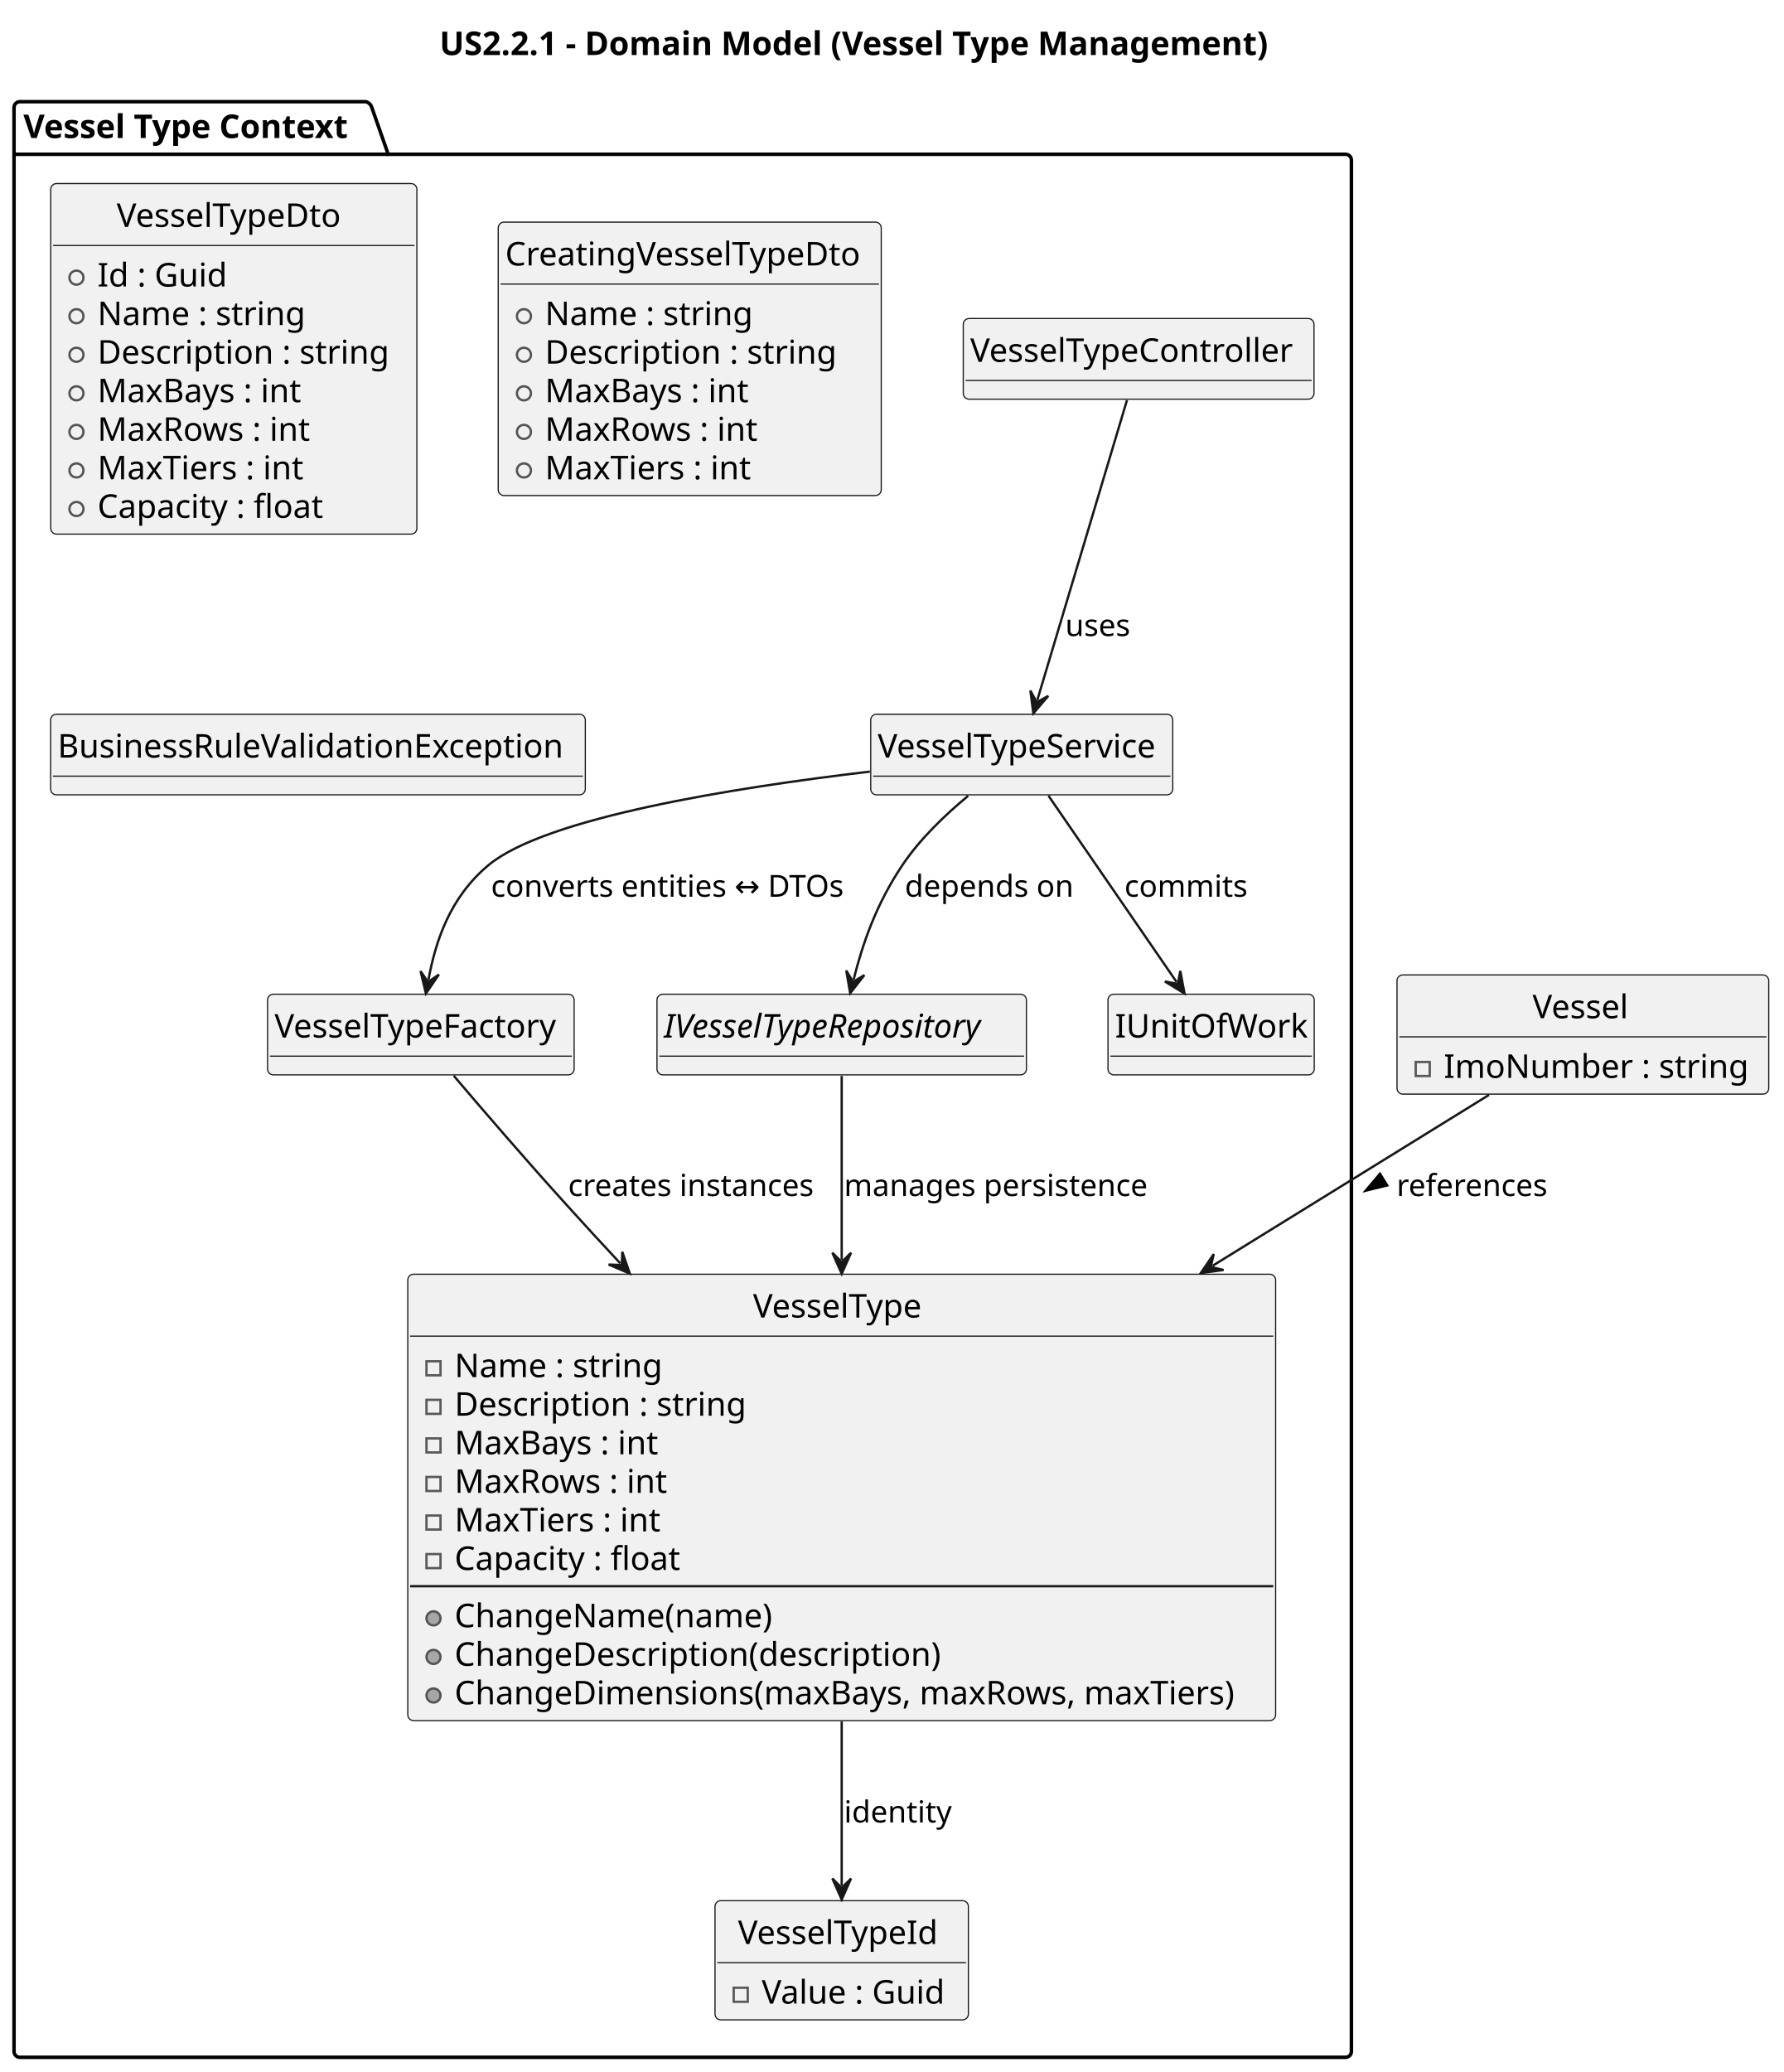
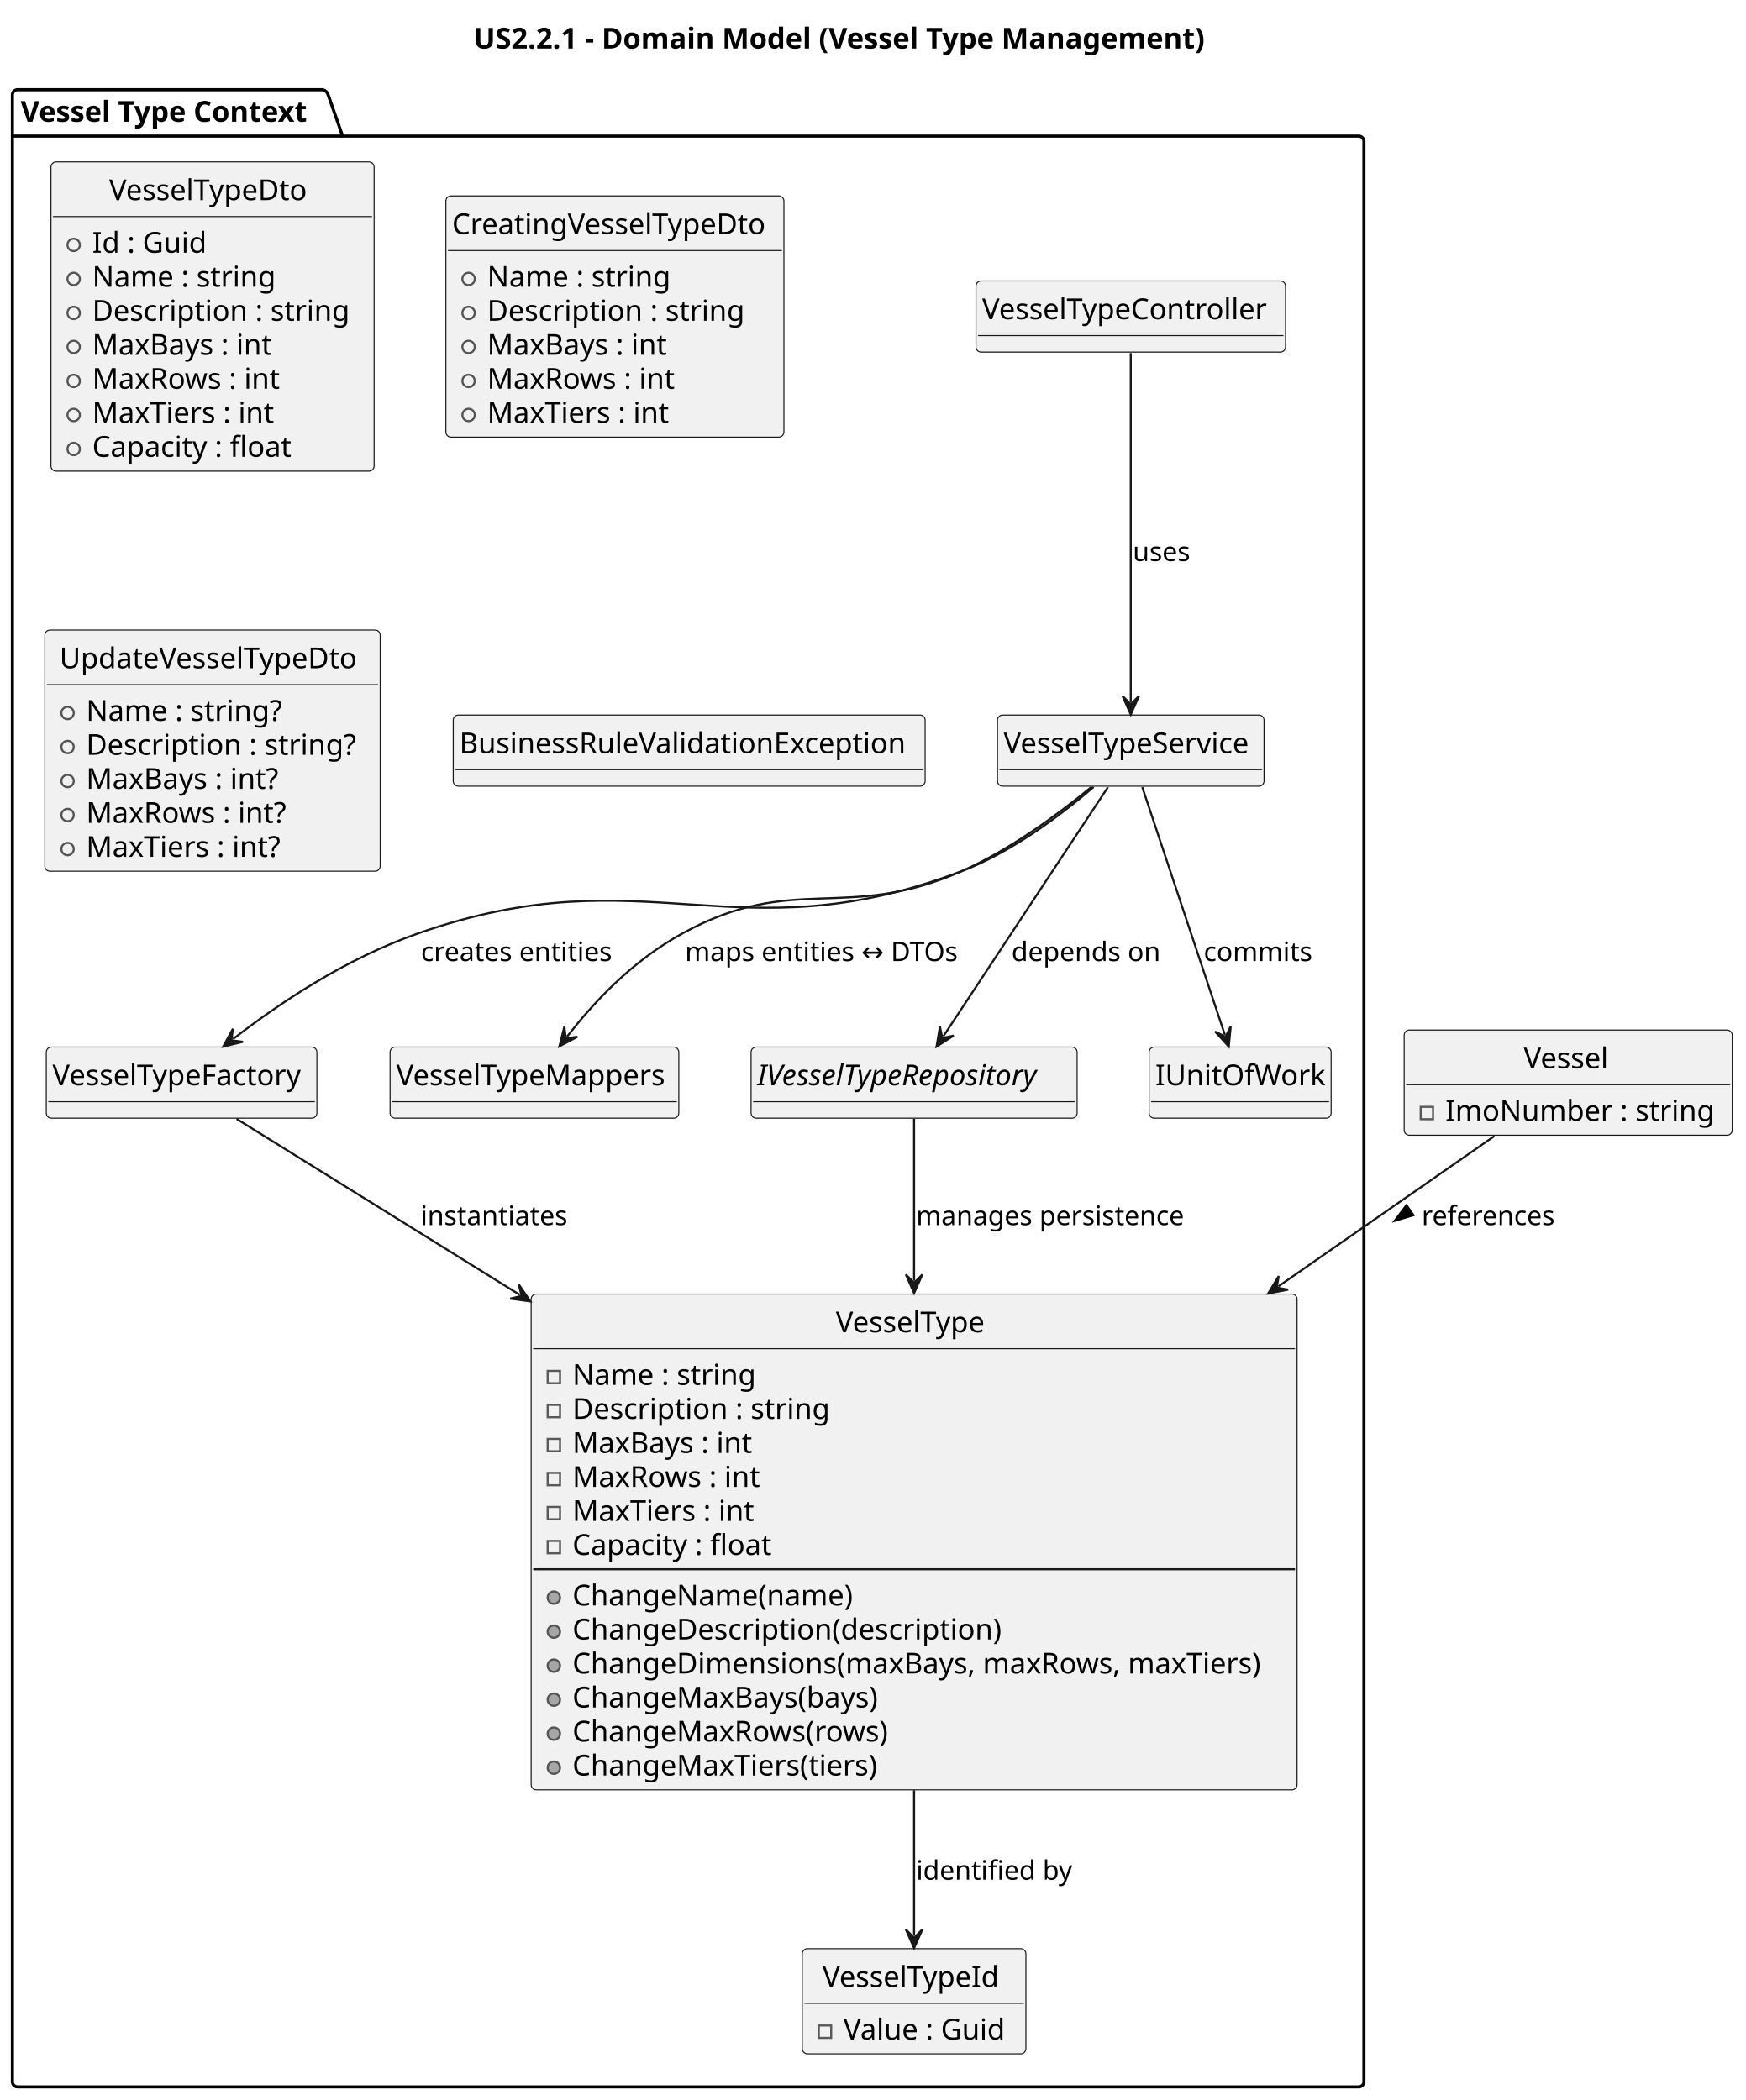
- <svg xmlns="http://www.w3.org/2000/svg" contentStyleType="text/css" data-diagram-type="CLASS" height="886px" preserveAspectRatio="none" style="width:763px;height:886px;background:#FFFFFF;" version="1.1" viewBox="0 0 763 886" width="763px" zoomAndPan="magnify">
+ <svg xmlns="http://www.w3.org/2000/svg" contentStyleType="text/css" data-diagram-type="CLASS" height="1018px" preserveAspectRatio="none" style="width:846px;height:1018px;background:#FFFFFF;" version="1.1" viewBox="0 0 846 1018" width="846px" zoomAndPan="magnify">
  <defs />
  <g>
-     <g class="title" data-source-line="12">
-       <text fill="#000000" font-family="sans-serif" font-size="14" font-weight="bold" lengthAdjust="spacing" textLength="373.536" x="187.982" y="23.535">US2.2.1 - Domain Model (Vessel Type Management)</text>
+     <g class="title" data-source-line="11">
+       <text fill="#000000" font-family="sans-serif" font-size="14" font-weight="bold" lengthAdjust="spacing" textLength="373.536" x="229.482" y="23.535">US2.2.1 - Domain Model (Vessel Type Management)</text>
    </g>
-     <g class="cluster" data-entity="VTC" data-source-line="14" data-uid="ent0002" id="cluster_VTC">
-       <path d="M8.5,43.488 L156.534,43.488 A3.75,3.75 0 0 1 159.034,45.988 L166.034,65.977 L575.5,65.977 A2.5,2.5 0 0 1 578,68.477 L578,877.218 A2.5,2.5 0 0 1 575.5,879.718 L8.5,879.718 A2.5,2.5 0 0 1 6,877.218 L6,45.988 A2.5,2.5 0 0 1 8.5,43.488" fill="none" style="stroke:#000000;stroke-width:1.5;" />
+     <g class="cluster" data-entity="VTC" data-source-line="13" data-uid="ent0002" id="cluster_VTC">
+       <path d="M8.5,43.488 L156.534,43.488 A3.75,3.75 0 0 1 159.034,45.988 L166.034,65.977 L658.5,65.977 A2.5,2.5 0 0 1 661,68.477 L661,1009.128 A2.5,2.5 0 0 1 658.5,1011.628 L8.5,1011.628 A2.5,2.5 0 0 1 6,1009.128 L6,45.988 A2.5,2.5 0 0 1 8.5,43.488" fill="none" style="stroke:#000000;stroke-width:1.5;" />
      <line style="stroke:#000000;stroke-width:1.5;" x1="6" x2="166.034" y1="65.977" y2="65.977" />
      <text fill="#000000" font-family="sans-serif" font-size="14" font-weight="bold" lengthAdjust="spacing" textLength="147.034" x="10" y="59.023">Vessel Type Context</text>
    </g>
-     <g class="entity" data-entity="VesselType" data-source-line="16" data-uid="ent0003" id="entity_VesselType">
-       <rect fill="#F1F1F1" height="190.883" rx="2.5" ry="2.5" style="stroke:#181818;stroke-width:0.5;" width="371.188" x="174.41" y="544.858" />
-       <text fill="#000000" font-family="sans-serif" font-size="14" lengthAdjust="spacing" textLength="75.852" x="322.078" y="563.393">VesselType</text>
-       <line style="stroke:#181818;stroke-width:0.5;" x1="175.41" x2="544.597" y1="571.347" y2="571.347" />
-       <rect fill="none" height="6" style="stroke:#595959;stroke-width:1;" width="6" x="182.41" y="582.091" />
-       <text fill="#000000" font-family="sans-serif" font-size="14" lengthAdjust="spacing" textLength="91.8" x="194.41" y="588.882">Name : string</text>
-       <rect fill="none" height="6" style="stroke:#595959;stroke-width:1;" width="6" x="182.41" y="598.579" />
-       <text fill="#000000" font-family="sans-serif" font-size="14" lengthAdjust="spacing" textLength="130.607" x="194.41" y="605.37">Description : string</text>
-       <rect fill="none" height="6" style="stroke:#595959;stroke-width:1;" width="6" x="182.41" y="615.067" />
-       <text fill="#000000" font-family="sans-serif" font-size="14" lengthAdjust="spacing" textLength="89.872" x="194.41" y="621.858">MaxBays : int</text>
-       <rect fill="none" height="6" style="stroke:#595959;stroke-width:1;" width="6" x="182.41" y="631.556" />
-       <text fill="#000000" font-family="sans-serif" font-size="14" lengthAdjust="spacing" textLength="95.013" x="194.41" y="638.347">MaxRows : int</text>
-       <rect fill="none" height="6" style="stroke:#595959;stroke-width:1;" width="6" x="182.41" y="648.044" />
-       <text fill="#000000" font-family="sans-serif" font-size="14" lengthAdjust="spacing" textLength="93.201" x="194.41" y="654.835">MaxTiers : int</text>
-       <rect fill="none" height="6" style="stroke:#595959;stroke-width:1;" width="6" x="182.41" y="664.532" />
-       <text fill="#000000" font-family="sans-serif" font-size="14" lengthAdjust="spacing" textLength="101.78" x="194.41" y="671.323">Capacity : float</text>
-       <line style="stroke:#181818;stroke-width:1;" x1="175.41" x2="544.597" y1="678.276" y2="678.276" />
-       <ellipse cx="185.41" cy="692.02" fill="#A6A6A6" rx="3" ry="3" style="stroke:#545454;stroke-width:1;" />
-       <text fill="#000000" font-family="sans-serif" font-size="14" lengthAdjust="spacing" textLength="136.664" x="194.41" y="695.811">ChangeName(name)</text>
-       <ellipse cx="185.41" cy="708.509" fill="#A6A6A6" rx="3" ry="3" style="stroke:#545454;stroke-width:1;" />
-       <text fill="#000000" font-family="sans-serif" font-size="14" lengthAdjust="spacing" textLength="214.259" x="194.41" y="712.3">ChangeDescription(description)</text>
-       <ellipse cx="185.41" cy="724.997" fill="#A6A6A6" rx="3" ry="3" style="stroke:#545454;stroke-width:1;" />
-       <text fill="#000000" font-family="sans-serif" font-size="14" lengthAdjust="spacing" textLength="345.188" x="194.41" y="728.788">ChangeDimensions(maxBays, maxRows, maxTiers)</text>
+     <g class="entity" data-entity="VesselType" data-source-line="18" data-uid="ent0003" id="entity_VesselType">
+       <rect fill="#F1F1F1" height="240.348" rx="2.5" ry="2.5" style="stroke:#181818;stroke-width:0.5;" width="371.188" x="257.41" y="627.308" />
+       <text fill="#000000" font-family="sans-serif" font-size="14" lengthAdjust="spacing" textLength="75.852" x="405.078" y="645.843">VesselType</text>
+       <line style="stroke:#181818;stroke-width:0.5;" x1="258.41" x2="627.597" y1="653.797" y2="653.797" />
+       <rect fill="none" height="6" style="stroke:#595959;stroke-width:1;" width="6" x="265.41" y="664.541" />
+       <text fill="#000000" font-family="sans-serif" font-size="14" lengthAdjust="spacing" textLength="91.8" x="277.41" y="671.332">Name : string</text>
+       <rect fill="none" height="6" style="stroke:#595959;stroke-width:1;" width="6" x="265.41" y="681.029" />
+       <text fill="#000000" font-family="sans-serif" font-size="14" lengthAdjust="spacing" textLength="130.607" x="277.41" y="687.82">Description : string</text>
+       <rect fill="none" height="6" style="stroke:#595959;stroke-width:1;" width="6" x="265.41" y="697.517" />
+       <text fill="#000000" font-family="sans-serif" font-size="14" lengthAdjust="spacing" textLength="89.872" x="277.41" y="704.308">MaxBays : int</text>
+       <rect fill="none" height="6" style="stroke:#595959;stroke-width:1;" width="6" x="265.41" y="714.005" />
+       <text fill="#000000" font-family="sans-serif" font-size="14" lengthAdjust="spacing" textLength="95.013" x="277.41" y="720.797">MaxRows : int</text>
+       <rect fill="none" height="6" style="stroke:#595959;stroke-width:1;" width="6" x="265.41" y="730.494" />
+       <text fill="#000000" font-family="sans-serif" font-size="14" lengthAdjust="spacing" textLength="93.201" x="277.41" y="737.285">MaxTiers : int</text>
+       <rect fill="none" height="6" style="stroke:#595959;stroke-width:1;" width="6" x="265.41" y="746.982" />
+       <text fill="#000000" font-family="sans-serif" font-size="14" lengthAdjust="spacing" textLength="101.78" x="277.41" y="753.773">Capacity : float</text>
+       <line style="stroke:#181818;stroke-width:1;" x1="258.41" x2="627.597" y1="760.726" y2="760.726" />
+       <ellipse cx="268.41" cy="774.47" fill="#A6A6A6" rx="3" ry="3" style="stroke:#545454;stroke-width:1;" />
+       <text fill="#000000" font-family="sans-serif" font-size="14" lengthAdjust="spacing" textLength="136.664" x="277.41" y="778.261">ChangeName(name)</text>
+       <ellipse cx="268.41" cy="790.959" fill="#A6A6A6" rx="3" ry="3" style="stroke:#545454;stroke-width:1;" />
+       <text fill="#000000" font-family="sans-serif" font-size="14" lengthAdjust="spacing" textLength="214.259" x="277.41" y="794.75">ChangeDescription(description)</text>
+       <ellipse cx="268.41" cy="807.447" fill="#A6A6A6" rx="3" ry="3" style="stroke:#545454;stroke-width:1;" />
+       <text fill="#000000" font-family="sans-serif" font-size="14" lengthAdjust="spacing" textLength="345.188" x="277.41" y="811.238">ChangeDimensions(maxBays, maxRows, maxTiers)</text>
+       <ellipse cx="268.41" cy="823.935" fill="#A6A6A6" rx="3" ry="3" style="stroke:#545454;stroke-width:1;" />
+       <text fill="#000000" font-family="sans-serif" font-size="14" lengthAdjust="spacing" textLength="150.035" x="277.41" y="827.726">ChangeMaxBays(bays)</text>
+       <ellipse cx="268.41" cy="840.423" fill="#A6A6A6" rx="3" ry="3" style="stroke:#545454;stroke-width:1;" />
+       <text fill="#000000" font-family="sans-serif" font-size="14" lengthAdjust="spacing" textLength="156.434" x="277.41" y="844.215">ChangeMaxRows(rows)</text>
+       <ellipse cx="268.41" cy="856.912" fill="#A6A6A6" rx="3" ry="3" style="stroke:#545454;stroke-width:1;" />
+       <text fill="#000000" font-family="sans-serif" font-size="14" lengthAdjust="spacing" textLength="152.318" x="277.41" y="860.703">ChangeMaxTiers(tiers)</text>
    </g>
-     <g class="entity" data-entity="VesselTypeId" data-source-line="29" data-uid="ent0004" id="entity_VesselTypeId">
-       <rect fill="#F1F1F1" height="50.977" rx="2.5" ry="2.5" style="stroke:#181818;stroke-width:0.5;" width="108.373" x="305.81" y="812.738" />
-       <text fill="#000000" font-family="sans-serif" font-size="14" lengthAdjust="spacing" textLength="88.696" x="315.648" y="831.273">VesselTypeId</text>
-       <line style="stroke:#181818;stroke-width:0.5;" x1="306.81" x2="413.183" y1="839.227" y2="839.227" />
-       <rect fill="none" height="6" style="stroke:#595959;stroke-width:1;" width="6" x="313.81" y="849.971" />
-       <text fill="#000000" font-family="sans-serif" font-size="14" lengthAdjust="spacing" textLength="82.373" x="325.81" y="856.762">Value : Guid</text>
+     <g class="entity" data-entity="VesselTypeId" data-source-line="34" data-uid="ent0004" id="entity_VesselTypeId">
+       <rect fill="#F1F1F1" height="50.977" rx="2.5" ry="2.5" style="stroke:#181818;stroke-width:0.5;" width="108.373" x="388.81" y="944.648" />
+       <text fill="#000000" font-family="sans-serif" font-size="14" lengthAdjust="spacing" textLength="88.696" x="398.648" y="963.183">VesselTypeId</text>
+       <line style="stroke:#181818;stroke-width:0.5;" x1="389.81" x2="496.183" y1="971.137" y2="971.137" />
+       <rect fill="none" height="6" style="stroke:#595959;stroke-width:1;" width="6" x="396.81" y="981.881" />
+       <text fill="#000000" font-family="sans-serif" font-size="14" lengthAdjust="spacing" textLength="82.373" x="408.81" y="988.672">Value : Guid</text>
    </g>
-     <g class="entity" data-entity="VesselTypeDto" data-source-line="33" data-uid="ent0005" id="entity_VesselTypeDto">
-       <rect fill="#F1F1F1" height="149.906" rx="2.5" ry="2.5" style="stroke:#181818;stroke-width:0.5;" width="156.607" x="21.7" y="78.488" />
-       <text fill="#000000" font-family="sans-serif" font-size="14" lengthAdjust="spacing" textLength="100.174" x="49.917" y="97.023">VesselTypeDto</text>
-       <line style="stroke:#181818;stroke-width:0.5;" x1="22.7" x2="177.307" y1="104.977" y2="104.977" />
-       <ellipse cx="32.7" cy="118.721" fill="none" rx="3" ry="3" style="stroke:#545454;stroke-width:1;" />
-       <text fill="#000000" font-family="sans-serif" font-size="14" lengthAdjust="spacing" textLength="57.798" x="41.7" y="122.512">Id : Guid</text>
-       <ellipse cx="32.7" cy="135.209" fill="none" rx="3" ry="3" style="stroke:#545454;stroke-width:1;" />
-       <text fill="#000000" font-family="sans-serif" font-size="14" lengthAdjust="spacing" textLength="91.8" x="41.7" y="139">Name : string</text>
-       <ellipse cx="32.7" cy="151.697" fill="none" rx="3" ry="3" style="stroke:#545454;stroke-width:1;" />
-       <text fill="#000000" font-family="sans-serif" font-size="14" lengthAdjust="spacing" textLength="130.607" x="41.7" y="155.488">Description : string</text>
-       <ellipse cx="32.7" cy="168.185" fill="none" rx="3" ry="3" style="stroke:#545454;stroke-width:1;" />
-       <text fill="#000000" font-family="sans-serif" font-size="14" lengthAdjust="spacing" textLength="89.872" x="41.7" y="171.977">MaxBays : int</text>
-       <ellipse cx="32.7" cy="184.674" fill="none" rx="3" ry="3" style="stroke:#545454;stroke-width:1;" />
-       <text fill="#000000" font-family="sans-serif" font-size="14" lengthAdjust="spacing" textLength="95.013" x="41.7" y="188.465">MaxRows : int</text>
-       <ellipse cx="32.7" cy="201.162" fill="none" rx="3" ry="3" style="stroke:#545454;stroke-width:1;" />
-       <text fill="#000000" font-family="sans-serif" font-size="14" lengthAdjust="spacing" textLength="93.201" x="41.7" y="204.953">MaxTiers : int</text>
-       <ellipse cx="32.7" cy="217.65" fill="none" rx="3" ry="3" style="stroke:#545454;stroke-width:1;" />
-       <text fill="#000000" font-family="sans-serif" font-size="14" lengthAdjust="spacing" textLength="101.78" x="41.7" y="221.441">Capacity : float</text>
+     <g class="entity" data-entity="VesselTypeDto" data-source-line="41" data-uid="ent0005" id="entity_VesselTypeDto">
+       <rect fill="#F1F1F1" height="149.906" rx="2.5" ry="2.5" style="stroke:#181818;stroke-width:0.5;" width="156.607" x="24.7" y="78.488" />
+       <text fill="#000000" font-family="sans-serif" font-size="14" lengthAdjust="spacing" textLength="100.174" x="52.917" y="97.023">VesselTypeDto</text>
+       <line style="stroke:#181818;stroke-width:0.5;" x1="25.7" x2="180.307" y1="104.977" y2="104.977" />
+       <ellipse cx="35.7" cy="118.721" fill="none" rx="3" ry="3" style="stroke:#545454;stroke-width:1;" />
+       <text fill="#000000" font-family="sans-serif" font-size="14" lengthAdjust="spacing" textLength="57.798" x="44.7" y="122.512">Id : Guid</text>
+       <ellipse cx="35.7" cy="135.209" fill="none" rx="3" ry="3" style="stroke:#545454;stroke-width:1;" />
+       <text fill="#000000" font-family="sans-serif" font-size="14" lengthAdjust="spacing" textLength="91.8" x="44.7" y="139">Name : string</text>
+       <ellipse cx="35.7" cy="151.697" fill="none" rx="3" ry="3" style="stroke:#545454;stroke-width:1;" />
+       <text fill="#000000" font-family="sans-serif" font-size="14" lengthAdjust="spacing" textLength="130.607" x="44.7" y="155.488">Description : string</text>
+       <ellipse cx="35.7" cy="168.185" fill="none" rx="3" ry="3" style="stroke:#545454;stroke-width:1;" />
+       <text fill="#000000" font-family="sans-serif" font-size="14" lengthAdjust="spacing" textLength="89.872" x="44.7" y="171.977">MaxBays : int</text>
+       <ellipse cx="35.7" cy="184.674" fill="none" rx="3" ry="3" style="stroke:#545454;stroke-width:1;" />
+       <text fill="#000000" font-family="sans-serif" font-size="14" lengthAdjust="spacing" textLength="95.013" x="44.7" y="188.465">MaxRows : int</text>
+       <ellipse cx="35.7" cy="201.162" fill="none" rx="3" ry="3" style="stroke:#545454;stroke-width:1;" />
+       <text fill="#000000" font-family="sans-serif" font-size="14" lengthAdjust="spacing" textLength="93.201" x="44.7" y="204.953">MaxTiers : int</text>
+       <ellipse cx="35.7" cy="217.65" fill="none" rx="3" ry="3" style="stroke:#545454;stroke-width:1;" />
+       <text fill="#000000" font-family="sans-serif" font-size="14" lengthAdjust="spacing" textLength="101.78" x="44.7" y="221.441">Capacity : float</text>
    </g>
-     <g class="entity" data-entity="CreatingVesselTypeDto" data-source-line="43" data-uid="ent0006" id="entity_CreatingVesselTypeDto">
-       <rect fill="#F1F1F1" height="116.93" rx="2.5" ry="2.5" style="stroke:#181818;stroke-width:0.5;" width="163.821" x="213.09" y="94.978" />
-       <text fill="#000000" font-family="sans-serif" font-size="14" lengthAdjust="spacing" textLength="157.821" x="216.09" y="113.513">CreatingVesselTypeDto</text>
-       <line style="stroke:#181818;stroke-width:0.5;" x1="214.09" x2="375.911" y1="121.467" y2="121.467" />
-       <ellipse cx="224.09" cy="135.211" fill="none" rx="3" ry="3" style="stroke:#545454;stroke-width:1;" />
-       <text fill="#000000" font-family="sans-serif" font-size="14" lengthAdjust="spacing" textLength="91.8" x="233.09" y="139.002">Name : string</text>
-       <ellipse cx="224.09" cy="151.699" fill="none" rx="3" ry="3" style="stroke:#545454;stroke-width:1;" />
-       <text fill="#000000" font-family="sans-serif" font-size="14" lengthAdjust="spacing" textLength="130.607" x="233.09" y="155.49">Description : string</text>
-       <ellipse cx="224.09" cy="168.187" fill="none" rx="3" ry="3" style="stroke:#545454;stroke-width:1;" />
-       <text fill="#000000" font-family="sans-serif" font-size="14" lengthAdjust="spacing" textLength="89.872" x="233.09" y="171.978">MaxBays : int</text>
-       <ellipse cx="224.09" cy="184.675" fill="none" rx="3" ry="3" style="stroke:#545454;stroke-width:1;" />
-       <text fill="#000000" font-family="sans-serif" font-size="14" lengthAdjust="spacing" textLength="95.013" x="233.09" y="188.467">MaxRows : int</text>
-       <ellipse cx="224.09" cy="201.164" fill="none" rx="3" ry="3" style="stroke:#545454;stroke-width:1;" />
-       <text fill="#000000" font-family="sans-serif" font-size="14" lengthAdjust="spacing" textLength="93.201" x="233.09" y="204.955">MaxTiers : int</text>
+     <g class="entity" data-entity="CreatingVesselTypeDto" data-source-line="51" data-uid="ent0006" id="entity_CreatingVesselTypeDto">
+       <rect fill="#F1F1F1" height="116.93" rx="2.5" ry="2.5" style="stroke:#181818;stroke-width:0.5;" width="163.821" x="216.09" y="94.978" />
+       <text fill="#000000" font-family="sans-serif" font-size="14" lengthAdjust="spacing" textLength="157.821" x="219.09" y="113.513">CreatingVesselTypeDto</text>
+       <line style="stroke:#181818;stroke-width:0.5;" x1="217.09" x2="378.911" y1="121.467" y2="121.467" />
+       <ellipse cx="227.09" cy="135.211" fill="none" rx="3" ry="3" style="stroke:#545454;stroke-width:1;" />
+       <text fill="#000000" font-family="sans-serif" font-size="14" lengthAdjust="spacing" textLength="91.8" x="236.09" y="139.002">Name : string</text>
+       <ellipse cx="227.09" cy="151.699" fill="none" rx="3" ry="3" style="stroke:#545454;stroke-width:1;" />
+       <text fill="#000000" font-family="sans-serif" font-size="14" lengthAdjust="spacing" textLength="130.607" x="236.09" y="155.49">Description : string</text>
+       <ellipse cx="227.09" cy="168.187" fill="none" rx="3" ry="3" style="stroke:#545454;stroke-width:1;" />
+       <text fill="#000000" font-family="sans-serif" font-size="14" lengthAdjust="spacing" textLength="89.872" x="236.09" y="171.978">MaxBays : int</text>
+       <ellipse cx="227.09" cy="184.675" fill="none" rx="3" ry="3" style="stroke:#545454;stroke-width:1;" />
+       <text fill="#000000" font-family="sans-serif" font-size="14" lengthAdjust="spacing" textLength="95.013" x="236.09" y="188.467">MaxRows : int</text>
+       <ellipse cx="227.09" cy="201.164" fill="none" rx="3" ry="3" style="stroke:#545454;stroke-width:1;" />
+       <text fill="#000000" font-family="sans-serif" font-size="14" lengthAdjust="spacing" textLength="93.201" x="236.09" y="204.955">MaxTiers : int</text>
    </g>
-     <g class="entity" data-entity="VesselTypeFactory" data-source-line="51" data-uid="ent0007" id="entity_VesselTypeFactory">
-       <rect fill="#F1F1F1" height="34.488" rx="2.5" ry="2.5" style="stroke:#181818;stroke-width:0.5;" width="131.139" x="114.43" y="425.128" />
-       <text fill="#000000" font-family="sans-serif" font-size="14" lengthAdjust="spacing" textLength="125.139" x="117.43" y="443.663">VesselTypeFactory</text>
-       <line style="stroke:#181818;stroke-width:0.5;" x1="115.43" x2="244.569" y1="451.617" y2="451.617" />
+     <g class="entity" data-entity="UpdateVesselTypeDto" data-source-line="59" data-uid="ent0007" id="entity_UpdateVesselTypeDto">
+       <rect fill="#F1F1F1" height="116.93" rx="2.5" ry="2.5" style="stroke:#181818;stroke-width:0.5;" width="162.514" x="21.74" y="305.398" />
+       <text fill="#000000" font-family="sans-serif" font-size="14" lengthAdjust="spacing" textLength="148.265" x="28.864" y="323.933">UpdateVesselTypeDto</text>
+       <line style="stroke:#181818;stroke-width:0.5;" x1="22.74" x2="183.254" y1="331.887" y2="331.887" />
+       <ellipse cx="32.74" cy="345.631" fill="none" rx="3" ry="3" style="stroke:#545454;stroke-width:1;" />
+       <text fill="#000000" font-family="sans-serif" font-size="14" lengthAdjust="spacing" textLength="97.706" x="41.74" y="349.422">Name : string?</text>
+       <ellipse cx="32.74" cy="362.119" fill="none" rx="3" ry="3" style="stroke:#545454;stroke-width:1;" />
+       <text fill="#000000" font-family="sans-serif" font-size="14" lengthAdjust="spacing" textLength="136.514" x="41.74" y="365.91">Description : string?</text>
+       <ellipse cx="32.74" cy="378.607" fill="none" rx="3" ry="3" style="stroke:#545454;stroke-width:1;" />
+       <text fill="#000000" font-family="sans-serif" font-size="14" lengthAdjust="spacing" textLength="95.778" x="41.74" y="382.398">MaxBays : int?</text>
+       <ellipse cx="32.74" cy="395.096" fill="none" rx="3" ry="3" style="stroke:#545454;stroke-width:1;" />
+       <text fill="#000000" font-family="sans-serif" font-size="14" lengthAdjust="spacing" textLength="100.919" x="41.74" y="398.887">MaxRows : int?</text>
+       <ellipse cx="32.74" cy="411.584" fill="none" rx="3" ry="3" style="stroke:#545454;stroke-width:1;" />
+       <text fill="#000000" font-family="sans-serif" font-size="14" lengthAdjust="spacing" textLength="99.107" x="41.74" y="415.375">MaxTiers : int?</text>
    </g>
-     <g class="entity" data-entity="IVesselTypeRepository" data-source-line="56" data-uid="ent0008" id="entity_IVesselTypeRepository">
-       <rect fill="#F1F1F1" height="34.488" rx="2.5" ry="2.5" style="stroke:#181818;stroke-width:0.5;" width="158.011" x="280.99" y="425.128" />
-       <text fill="#000000" font-family="sans-serif" font-size="14" font-style="italic" lengthAdjust="spacing" textLength="152.011" x="283.99" y="443.663">IVesselTypeRepository</text>
-       <line style="stroke:#181818;stroke-width:0.5;" x1="281.99" x2="438.001" y1="451.617" y2="451.617" />
+     <g class="entity" data-entity="VesselTypeFactory" data-source-line="70" data-uid="ent0008" id="entity_VesselTypeFactory">
+       <rect fill="#F1F1F1" height="34.488" rx="2.5" ry="2.5" style="stroke:#181818;stroke-width:0.5;" width="131.139" x="22.43" y="507.568" />
+       <text fill="#000000" font-family="sans-serif" font-size="14" lengthAdjust="spacing" textLength="125.139" x="25.43" y="526.103">VesselTypeFactory</text>
+       <line style="stroke:#181818;stroke-width:0.5;" x1="23.43" x2="152.569" y1="534.057" y2="534.057" />
    </g>
-     <g class="entity" data-entity="VesselTypeService" data-source-line="65" data-uid="ent0009" id="entity_VesselTypeService">
-       <rect fill="#F1F1F1" height="34.488" rx="2.5" ry="2.5" style="stroke:#181818;stroke-width:0.5;" width="129.184" x="372.41" y="305.398" />
-       <text fill="#000000" font-family="sans-serif" font-size="14" lengthAdjust="spacing" textLength="123.184" x="375.41" y="323.933">VesselTypeService</text>
-       <line style="stroke:#181818;stroke-width:0.5;" x1="373.41" x2="500.594" y1="331.887" y2="331.887" />
+     <g class="entity" data-entity="VesselTypeMappers" data-source-line="74" data-uid="ent0009" id="entity_VesselTypeMappers">
+       <rect fill="#F1F1F1" height="34.488" rx="2.5" ry="2.5" style="stroke:#181818;stroke-width:0.5;" width="139.93" x="189.04" y="507.568" />
+       <text fill="#000000" font-family="sans-serif" font-size="14" lengthAdjust="spacing" textLength="133.93" x="192.04" y="526.103">VesselTypeMappers</text>
+       <line style="stroke:#181818;stroke-width:0.5;" x1="190.04" x2="327.97" y1="534.057" y2="534.057" />
    </g>
-     <g class="entity" data-entity="VesselTypeController" data-source-line="75" data-uid="ent0010" id="entity_VesselTypeController">
-       <rect fill="#F1F1F1" height="34.488" rx="2.5" ry="2.5" style="stroke:#181818;stroke-width:0.5;" width="150.013" x="411.99" y="136.198" />
-       <text fill="#000000" font-family="sans-serif" font-size="14" lengthAdjust="spacing" textLength="144.013" x="414.99" y="154.733">VesselTypeController</text>
-       <line style="stroke:#181818;stroke-width:0.5;" x1="412.99" x2="561.003" y1="162.687" y2="162.687" />
+     <g class="entity" data-entity="IVesselTypeRepository" data-source-line="81" data-uid="ent0010" id="entity_IVesselTypeRepository">
+       <rect fill="#F1F1F1" height="34.488" rx="2.5" ry="2.5" style="stroke:#181818;stroke-width:0.5;" width="158.011" x="363.99" y="507.568" />
+       <text fill="#000000" font-family="sans-serif" font-size="14" font-style="italic" lengthAdjust="spacing" textLength="152.011" x="366.99" y="526.103">IVesselTypeRepository</text>
+       <line style="stroke:#181818;stroke-width:0.5;" x1="364.99" x2="521.001" y1="534.057" y2="534.057" />
    </g>
-     <g class="entity" data-entity="BusinessRuleValidationException" data-source-line="85" data-uid="ent0011" id="entity_BusinessRuleValidationException">
-       <rect fill="#F1F1F1" height="34.488" rx="2.5" ry="2.5" style="stroke:#181818;stroke-width:0.5;" width="228.694" x="21.65" y="305.398" />
-       <text fill="#000000" font-family="sans-serif" font-size="14" lengthAdjust="spacing" textLength="222.694" x="24.65" y="323.933">BusinessRuleValidationException</text>
-       <line style="stroke:#181818;stroke-width:0.5;" x1="22.65" x2="249.344" y1="331.887" y2="331.887" />
+     <g class="entity" data-entity="VesselTypeService" data-source-line="93" data-uid="ent0011" id="entity_VesselTypeService">
+       <rect fill="#F1F1F1" height="34.488" rx="2.5" ry="2.5" style="stroke:#181818;stroke-width:0.5;" width="129.184" x="483.41" y="346.618" />
+       <text fill="#000000" font-family="sans-serif" font-size="14" lengthAdjust="spacing" textLength="123.184" x="486.41" y="365.153">VesselTypeService</text>
+       <line style="stroke:#181818;stroke-width:0.5;" x1="484.41" x2="611.594" y1="373.107" y2="373.107" />
    </g>
-     <g class="entity" data-entity="IUnitOfWork" data-source-line="86" data-uid="ent0012" id="entity_IUnitOfWork">
-       <rect fill="#F1F1F1" height="34.488" rx="2.5" ry="2.5" style="stroke:#181818;stroke-width:0.5;" width="88.216" x="473.89" y="425.128" />
-       <text fill="#000000" font-family="sans-serif" font-size="14" lengthAdjust="spacing" textLength="82.216" x="476.89" y="443.663">IUnitOfWork</text>
-       <line style="stroke:#181818;stroke-width:0.5;" x1="474.89" x2="561.106" y1="451.617" y2="451.617" />
+     <g class="entity" data-entity="VesselTypeController" data-source-line="106" data-uid="ent0012" id="entity_VesselTypeController">
+       <rect fill="#F1F1F1" height="34.488" rx="2.5" ry="2.5" style="stroke:#181818;stroke-width:0.5;" width="150.013" x="472.99" y="136.198" />
+       <text fill="#000000" font-family="sans-serif" font-size="14" lengthAdjust="spacing" textLength="144.013" x="475.99" y="154.733">VesselTypeController</text>
+       <line style="stroke:#181818;stroke-width:0.5;" x1="473.99" x2="622.003" y1="162.687" y2="162.687" />
    </g>
-     <g class="entity" data-entity="Vessel" data-source-line="102" data-uid="ent0020" id="entity_Vessel">
-       <rect fill="#F1F1F1" height="50.977" rx="2.5" ry="2.5" style="stroke:#181818;stroke-width:0.5;" width="159" x="597.5" y="416.878" />
-       <text fill="#000000" font-family="sans-serif" font-size="14" lengthAdjust="spacing" textLength="43.073" x="655.463" y="435.413">Vessel</text>
-       <line style="stroke:#181818;stroke-width:0.5;" x1="598.5" x2="755.5" y1="443.367" y2="443.367" />
-       <rect fill="none" height="6" style="stroke:#595959;stroke-width:1;" width="6" x="605.5" y="454.111" />
-       <text fill="#000000" font-family="sans-serif" font-size="14" lengthAdjust="spacing" textLength="133" x="617.5" y="460.902">ImoNumber : string</text>
+     <g class="entity" data-entity="BusinessRuleValidationException" data-source-line="119" data-uid="ent0013" id="entity_BusinessRuleValidationException">
+       <rect fill="#F1F1F1" height="34.488" rx="2.5" ry="2.5" style="stroke:#181818;stroke-width:0.5;" width="228.694" x="219.65" y="346.618" />
+       <text fill="#000000" font-family="sans-serif" font-size="14" lengthAdjust="spacing" textLength="222.694" x="222.65" y="365.153">BusinessRuleValidationException</text>
+       <line style="stroke:#181818;stroke-width:0.5;" x1="220.65" x2="447.344" y1="373.107" y2="373.107" />
    </g>
-     <g class="link" data-entity-1="VesselTypeController" data-entity-2="VesselTypeService" data-source-line="93" data-uid="lnk13" id="link_VesselTypeController_VesselTypeService">
-       <path codeLine="93" d="M482.02,171.088 C472.44,203.128 453.238,267.32 443.678,299.31" fill="none" id="VesselTypeController-to-VesselTypeService" style="stroke:#181818;stroke-width:1;" />
-       <polygon fill="#181818" points="441.96,305.058,448.37,297.58,443.392,300.268,440.704,295.29,441.96,305.058" style="stroke:#181818;stroke-width:1;" />
-       <text fill="#000000" font-family="sans-serif" font-size="13" lengthAdjust="spacing" textLength="28.564" x="455.6" y="271.967">uses</text>
+     <g class="entity" data-entity="IUnitOfWork" data-source-line="120" data-uid="ent0014" id="entity_IUnitOfWork">
+       <rect fill="#F1F1F1" height="34.488" rx="2.5" ry="2.5" style="stroke:#181818;stroke-width:0.5;" width="88.216" x="556.89" y="507.568" />
+       <text fill="#000000" font-family="sans-serif" font-size="14" lengthAdjust="spacing" textLength="82.216" x="559.89" y="526.103">IUnitOfWork</text>
+       <line style="stroke:#181818;stroke-width:0.5;" x1="557.89" x2="644.106" y1="534.057" y2="534.057" />
    </g>
-     <g class="link" data-entity-1="VesselTypeService" data-entity-2="IVesselTypeRepository" data-source-line="94" data-uid="lnk14" id="link_VesselTypeService_IVesselTypeRepository">
-       <path codeLine="94" d="M414.09,340.308 C404.35,348.348 393.53,358.668 386,369.878 C374.58,386.878 368.93,403.681 365.09,418.881" fill="none" id="VesselTypeService-to-IVesselTypeRepository" style="stroke:#181818;stroke-width:1;" />
-       <polygon fill="#181818" points="363.62,424.698,369.703,416.952,364.845,419.851,361.946,414.993,363.62,424.698" style="stroke:#181818;stroke-width:1;" />
-       <text fill="#000000" font-family="sans-serif" font-size="13" lengthAdjust="spacing" textLength="73.893" x="387" y="383.447">depends on</text>
+     <g class="entity" data-entity="Vessel" data-source-line="139" data-uid="ent0023" id="entity_Vessel">
+       <rect fill="#F1F1F1" height="50.977" rx="2.5" ry="2.5" style="stroke:#181818;stroke-width:0.5;" width="159" x="680.5" y="499.328" />
+       <text fill="#000000" font-family="sans-serif" font-size="14" lengthAdjust="spacing" textLength="43.073" x="738.463" y="517.863">Vessel</text>
+       <line style="stroke:#181818;stroke-width:0.5;" x1="681.5" x2="838.5" y1="525.817" y2="525.817" />
+       <rect fill="none" height="6" style="stroke:#595959;stroke-width:1;" width="6" x="688.5" y="536.561" />
+       <text fill="#000000" font-family="sans-serif" font-size="14" lengthAdjust="spacing" textLength="133" x="700.5" y="543.352">ImoNumber : string</text>
    </g>
-     <g class="link" data-entity-1="VesselTypeService" data-entity-2="IUnitOfWork" data-source-line="95" data-uid="lnk15" id="link_VesselTypeService_IUnitOfWork">
-       <path codeLine="95" d="M448.43,340.258 C463.87,362.698 487.821,397.494 503.221,419.894" fill="none" id="VesselTypeService-to-IUnitOfWork" style="stroke:#181818;stroke-width:1;" />
-       <polygon fill="#181818" points="506.62,424.838,504.817,415.156,503.787,420.718,498.225,419.688,506.62,424.838" style="stroke:#181818;stroke-width:1;" />
-       <text fill="#000000" font-family="sans-serif" font-size="13" lengthAdjust="spacing" textLength="54.165" x="480.93" y="383.447">commits</text>
+     <g class="link" data-entity-1="VesselTypeController" data-entity-2="VesselTypeService" data-source-line="127" data-uid="lnk15" id="link_VesselTypeController_VesselTypeService">
+       <path codeLine="127" d="M548,171.148 C548,210.268 548,301.458 548,340.368" fill="none" id="VesselTypeController-to-VesselTypeService" style="stroke:#181818;stroke-width:1;" />
+       <polygon fill="#181818" points="548,346.368,552,337.368,548,341.368,544,337.368,548,346.368" style="stroke:#181818;stroke-width:1;" />
+       <text fill="#000000" font-family="sans-serif" font-size="13" lengthAdjust="spacing" textLength="28.564" x="549" y="271.967">uses</text>
    </g>
-     <g class="link" data-entity-1="VesselTypeService" data-entity-2="VesselTypeFactory" data-source-line="96" data-uid="lnk16" id="link_VesselTypeService_VesselTypeFactory">
-       <path codeLine="96" d="M372.03,329.948 C313.62,336.828 233.4,349.628 209,369.878 C192.41,383.658 186.304,402.479 183.254,418.929" fill="none" id="VesselTypeService-to-VesselTypeFactory" style="stroke:#181818;stroke-width:1;" />
-       <polygon fill="#181818" points="182.16,424.828,187.734,416.708,183.071,419.912,179.868,415.25,182.16,424.828" style="stroke:#181818;stroke-width:1;" />
-       <text fill="#000000" font-family="sans-serif" font-size="13" lengthAdjust="spacing" textLength="158.844" x="210" y="383.447">converts entities ↔ DTOs</text>
+     <g class="link" data-entity-1="VesselTypeService" data-entity-2="IVesselTypeRepository" data-source-line="128" data-uid="lnk16" id="link_VesselTypeService_IVesselTypeRepository">
+       <path codeLine="128" d="M536.96,381.568 C516.74,412.178 477.307,471.882 457.197,502.322" fill="none" id="VesselTypeService-to-IVesselTypeRepository" style="stroke:#181818;stroke-width:1;" />
+       <polygon fill="#181818" points="453.89,507.328,462.188,502.024,456.646,503.156,455.514,497.614,453.89,507.328" style="stroke:#181818;stroke-width:1;" />
+       <text fill="#000000" font-family="sans-serif" font-size="13" lengthAdjust="spacing" textLength="73.893" x="490.21" y="465.897">depends on</text>
    </g>
-     <g class="link" data-entity-1="VesselTypeFactory" data-entity-2="VesselType" data-source-line="97" data-uid="lnk17" id="link_VesselTypeFactory_VesselType">
-       <path codeLine="97" d="M194.08,460.018 C206.51,474.628 225.22,496.358 242,514.858 C250.8,524.558 255.967,530.221 265.277,540.201" fill="none" id="VesselTypeFactory-to-VesselType" style="stroke:#181818;stroke-width:1;" />
-       <polygon fill="#181818" points="269.37,544.588,266.156,535.279,265.959,540.932,260.306,540.736,269.37,544.588" style="stroke:#181818;stroke-width:1;" />
-       <text fill="#000000" font-family="sans-serif" font-size="13" lengthAdjust="spacing" textLength="108.335" x="243" y="511.427">creates instances</text>
+     <g class="link" data-entity-1="VesselTypeService" data-entity-2="IUnitOfWork" data-source-line="129" data-uid="lnk17" id="link_VesselTypeService_IUnitOfWork">
+       <path codeLine="129" d="M553.57,381.568 C563.78,412.178 583.452,471.196 593.602,501.636" fill="none" id="VesselTypeService-to-IUnitOfWork" style="stroke:#181818;stroke-width:1;" />
+       <polygon fill="#181818" points="595.5,507.328,596.448,497.525,593.918,502.585,588.859,500.056,595.5,507.328" style="stroke:#181818;stroke-width:1;" />
+       <text fill="#000000" font-family="sans-serif" font-size="13" lengthAdjust="spacing" textLength="54.165" x="583.34" y="465.897">commits</text>
    </g>
-     <g class="link" data-entity-1="VesselType" data-entity-2="VesselTypeId" data-source-line="98" data-uid="lnk18" id="link_VesselType_VesselTypeId">
-       <path codeLine="98" d="M360,736.108 C360,764.238 360,786.718 360,806.258" fill="none" id="VesselType-to-VesselTypeId" style="stroke:#181818;stroke-width:1;" />
-       <polygon fill="#181818" points="360,812.258,364,803.258,360,807.258,356,803.258,360,812.258" style="stroke:#181818;stroke-width:1;" />
-       <text fill="#000000" font-family="sans-serif" font-size="13" lengthAdjust="spacing" textLength="47.525" x="361" y="779.307">identity</text>
+     <g class="link" data-entity-1="VesselTypeService" data-entity-2="VesselTypeFactory" data-source-line="130" data-uid="lnk18" id="link_VesselTypeService_VesselTypeFactory">
+       <path codeLine="130" d="M530.01,381.508 C514.34,394.938 490.38,413.078 466,422.328 C356,464.038 314.11,413.658 203,452.328 C166.81,464.918 134.831,486.794 112.931,503.684" fill="none" id="VesselTypeService-to-VesselTypeFactory" style="stroke:#181818;stroke-width:1;" />
+       <polygon fill="#181818" points="108.18,507.348,117.749,505.019,112.139,504.295,112.864,498.685,108.18,507.348" style="stroke:#181818;stroke-width:1;" />
+       <text fill="#000000" font-family="sans-serif" font-size="13" lengthAdjust="spacing" textLength="95.665" x="204" y="465.897">creates entities</text>
    </g>
-     <g class="link" data-entity-1="IVesselTypeRepository" data-entity-2="VesselType" data-source-line="99" data-uid="lnk19" id="link_IVesselTypeRepository_VesselType">
-       <path codeLine="99" d="M360,460.078 C360,479.228 360,506.198 360,538.668" fill="none" id="IVesselTypeRepository-to-VesselType" style="stroke:#181818;stroke-width:1;" />
-       <polygon fill="#181818" points="360,544.668,364,535.668,360,539.668,356,535.668,360,544.668" style="stroke:#181818;stroke-width:1;" />
-       <text fill="#000000" font-family="sans-serif" font-size="13" lengthAdjust="spacing" textLength="132.482" x="361" y="511.427">manages persistence</text>
+     <g class="link" data-entity-1="VesselTypeService" data-entity-2="VesselTypeMappers" data-source-line="131" data-uid="lnk19" id="link_VesselTypeService_VesselTypeMappers">
+       <path codeLine="131" d="M529.1,381.378 C513.27,394.368 489.54,411.958 466,422.328 C409.75,447.108 384.93,422.848 331,452.328 C306.12,465.928 287.751,485.976 274.811,502.486" fill="none" id="VesselTypeService-to-VesselTypeMappers" style="stroke:#181818;stroke-width:1;" />
+       <polygon fill="#181818" points="271.11,507.208,279.81,502.592,274.194,503.273,273.514,497.657,271.11,507.208" style="stroke:#181818;stroke-width:1;" />
+       <text fill="#000000" font-family="sans-serif" font-size="13" lengthAdjust="spacing" textLength="139.477" x="332" y="465.897">maps entities ↔ DTOs</text>
    </g>
-     <g class="link" data-entity-1="Vessel" data-entity-2="VesselType" data-source-line="105" data-uid="lnk21" id="link_Vessel_VesselType">
-       <path codeLine="105" d="M636.85,468.188 C605.28,487.698 564.254,513.054 518.674,541.224" fill="none" id="Vessel-to-VesselType" style="stroke:#181818;stroke-width:1;" />
-       <polygon fill="#181818" points="513.57,544.378,523.329,543.049,517.823,541.75,519.123,536.244,513.57,544.378" style="stroke:#181818;stroke-width:1;" />
-       <polygon fill="#000000" points="584.077,509.142,593.316,506.887,590.226,501.887,584.077,509.142" style="stroke:#000000;stroke-width:1;" />
-       <text fill="#000000" font-family="sans-serif" font-size="13" lengthAdjust="spacing" textLength="65.743" x="597.33" y="511.427">references</text>
+     <g class="link" data-entity-1="VesselTypeFactory" data-entity-2="VesselType" data-source-line="132" data-uid="lnk20" id="link_VesselTypeFactory_VesselType">
+       <path codeLine="132" d="M114.68,542.398 C146.05,561.898 195.864,592.861 251.914,627.701" fill="none" id="VesselTypeFactory-to-VesselType" style="stroke:#181818;stroke-width:1;" />
+       <polygon fill="#181818" points="257.01,630.868,251.478,622.72,252.763,628.229,247.255,629.514,257.01,630.868" style="stroke:#181818;stroke-width:1;" />
+       <text fill="#000000" font-family="sans-serif" font-size="13" lengthAdjust="spacing" textLength="73.093" x="203.83" y="593.877">instantiates</text>
+     </g>
+     <g class="link" data-entity-1="VesselType" data-entity-2="VesselTypeId" data-source-line="133" data-uid="lnk21" id="link_VesselType_VesselTypeId">
+       <path codeLine="133" d="M443,867.848 C443,896.898 443,919.098 443,938.328" fill="none" id="VesselType-to-VesselTypeId" style="stroke:#181818;stroke-width:1;" />
+       <polygon fill="#181818" points="443,944.328,447,935.328,443,939.328,439,935.328,443,944.328" style="stroke:#181818;stroke-width:1;" />
+       <text fill="#000000" font-family="sans-serif" font-size="13" lengthAdjust="spacing" textLength="78.92" x="444" y="911.217">identified by</text>
+     </g>
+     <g class="link" data-entity-1="IVesselTypeRepository" data-entity-2="VesselType" data-source-line="134" data-uid="lnk22" id="link_IVesselTypeRepository_VesselType">
+       <path codeLine="134" d="M443,542.398 C443,561.148 443,587.418 443,620.838" fill="none" id="IVesselTypeRepository-to-VesselType" style="stroke:#181818;stroke-width:1;" />
+       <polygon fill="#181818" points="443,626.838,447,617.838,443,621.838,439,617.838,443,626.838" style="stroke:#181818;stroke-width:1;" />
+       <text fill="#000000" font-family="sans-serif" font-size="13" lengthAdjust="spacing" textLength="132.482" x="444" y="593.877">manages persistence</text>
+     </g>
+     <g class="link" data-entity-1="Vessel" data-entity-2="VesselType" data-source-line="142" data-uid="lnk24" id="link_Vessel_VesselType">
+       <path codeLine="142" d="M724.25,550.698 C696.64,569.918 661.165,594.621 619.535,623.591" fill="none" id="Vessel-to-VesselType" style="stroke:#181818;stroke-width:1;" />
+       <polygon fill="#181818" points="614.61,627.018,624.282,625.161,618.714,624.162,619.712,618.594,614.61,627.018" style="stroke:#181818;stroke-width:1;" />
+       <polygon fill="#000000" points="675.876,591.82,684.979,589.065,681.621,584.24,675.876,591.82" style="stroke:#000000;stroke-width:1;" />
+       <text fill="#000000" font-family="sans-serif" font-size="13" lengthAdjust="spacing" textLength="65.743" x="688.98" y="593.877">references</text>
    </g>
  </g>
</svg>
